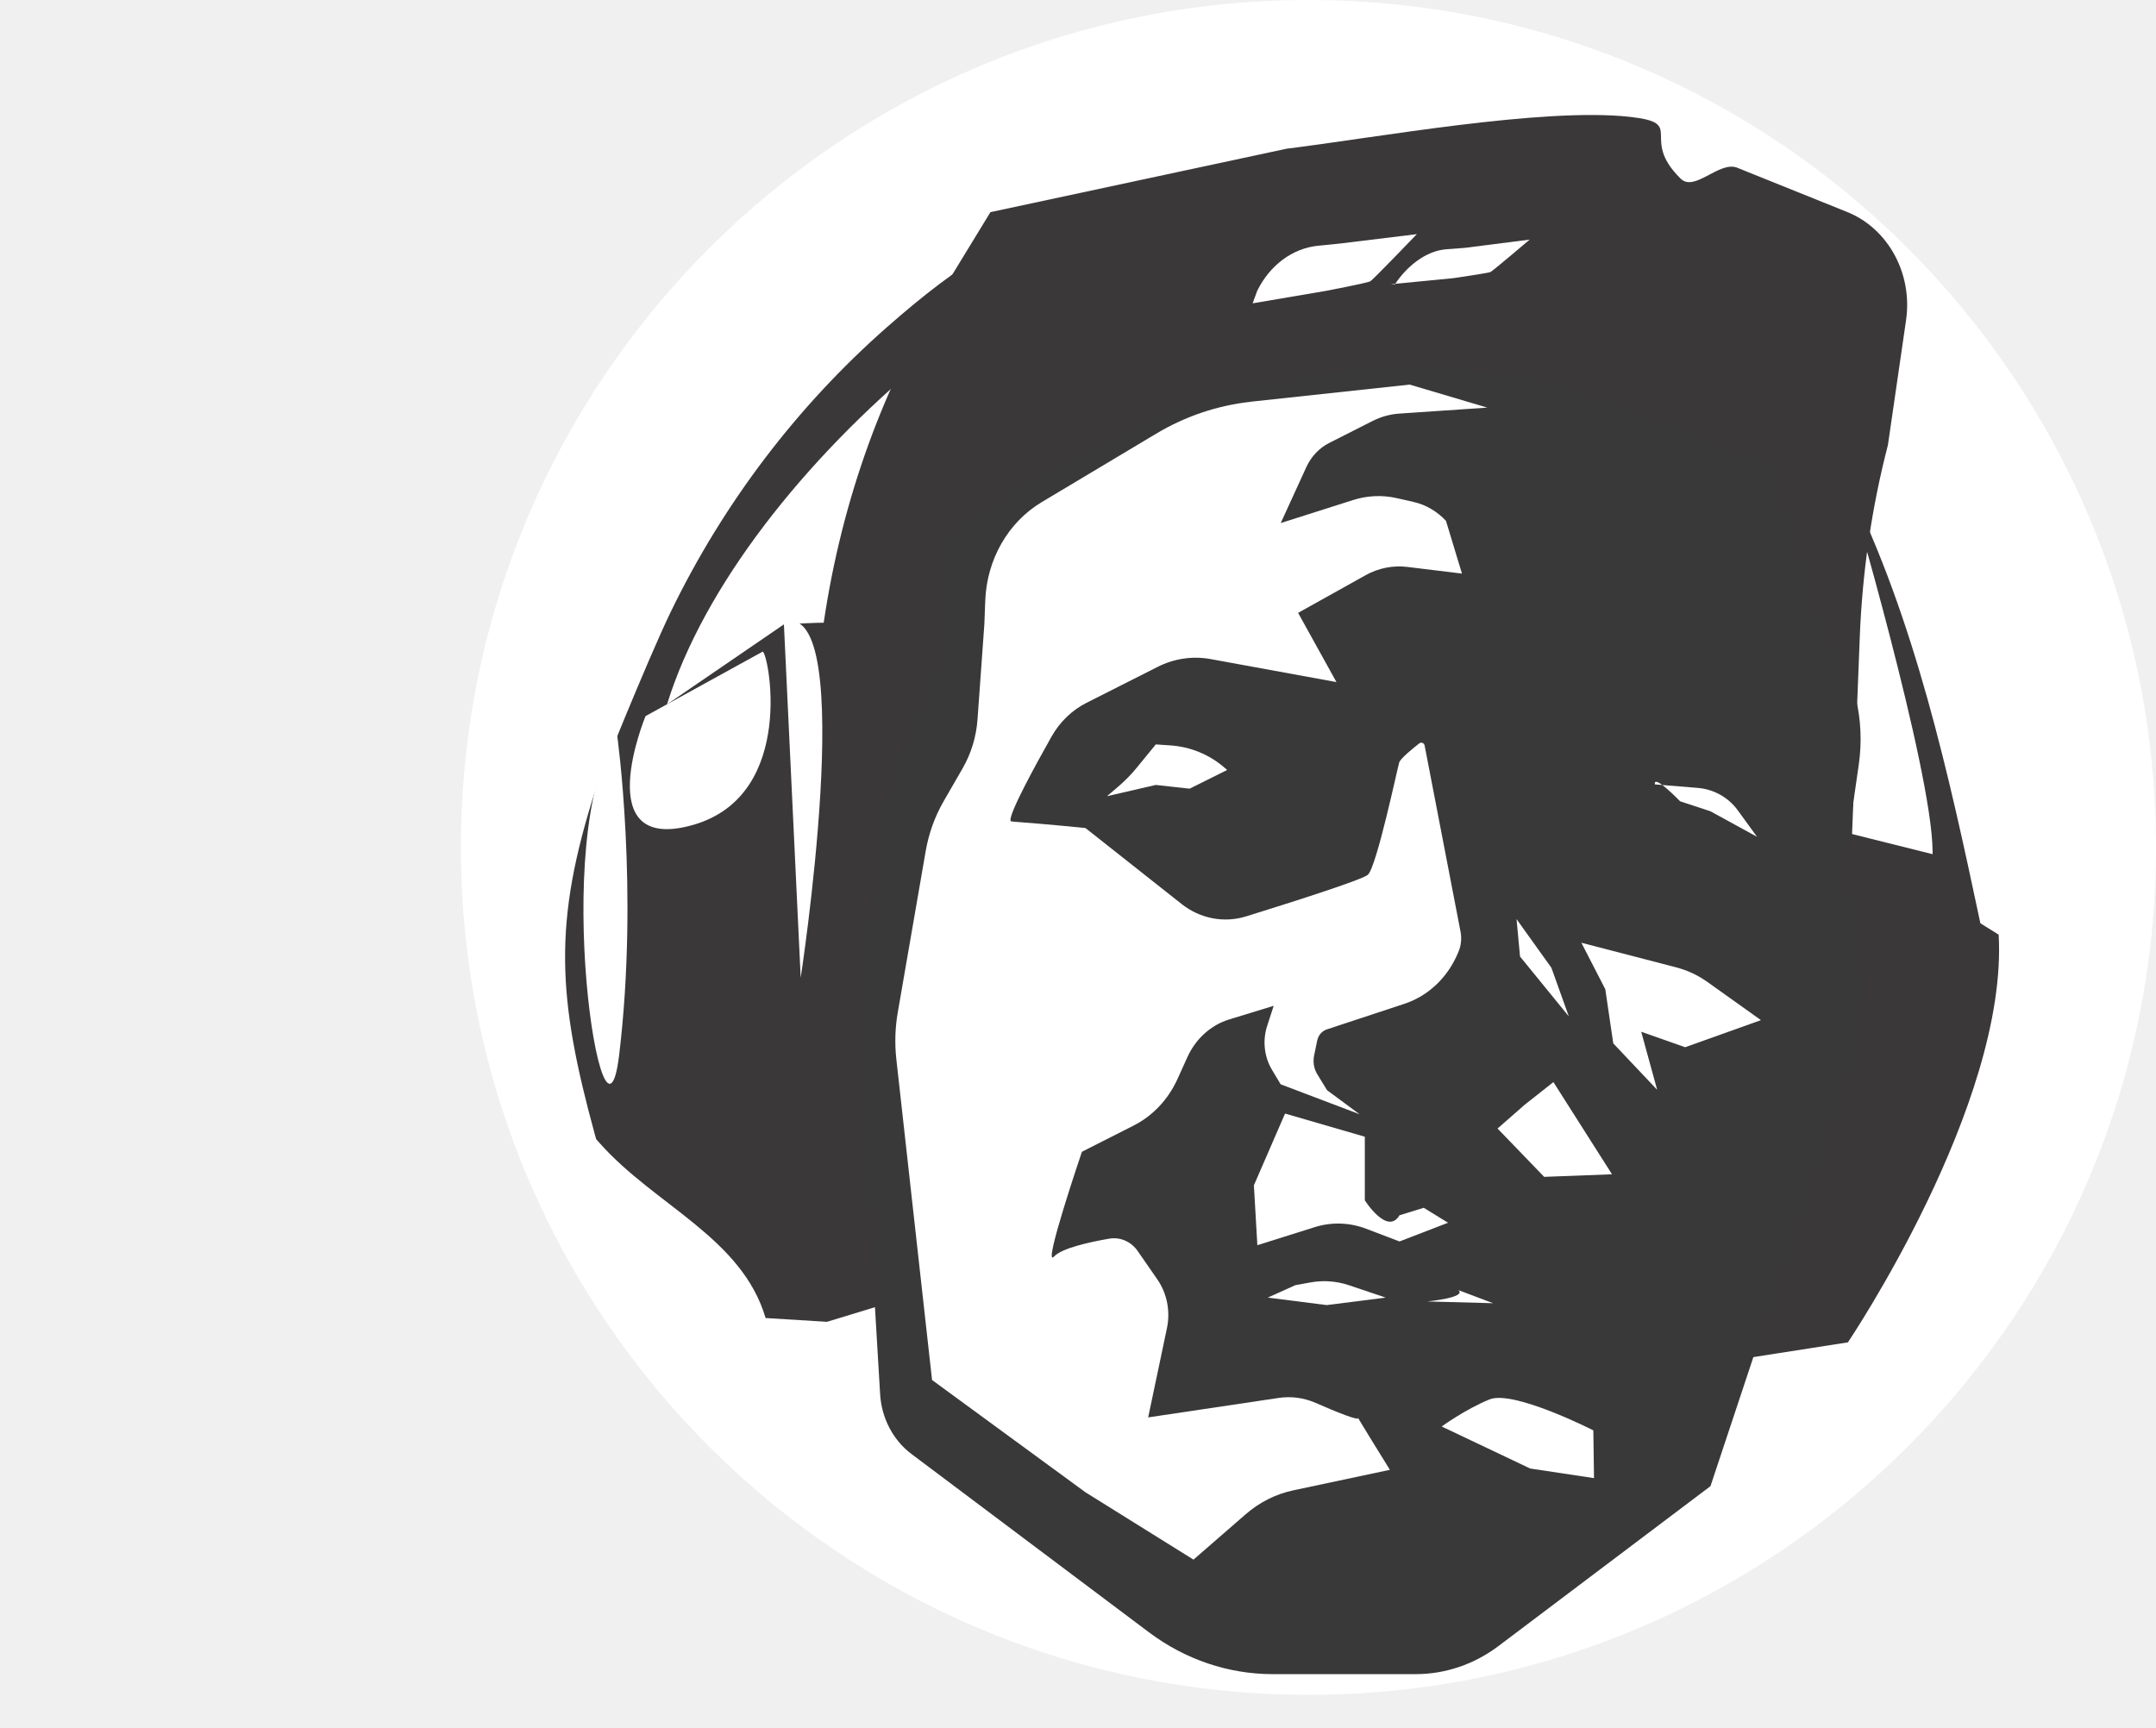
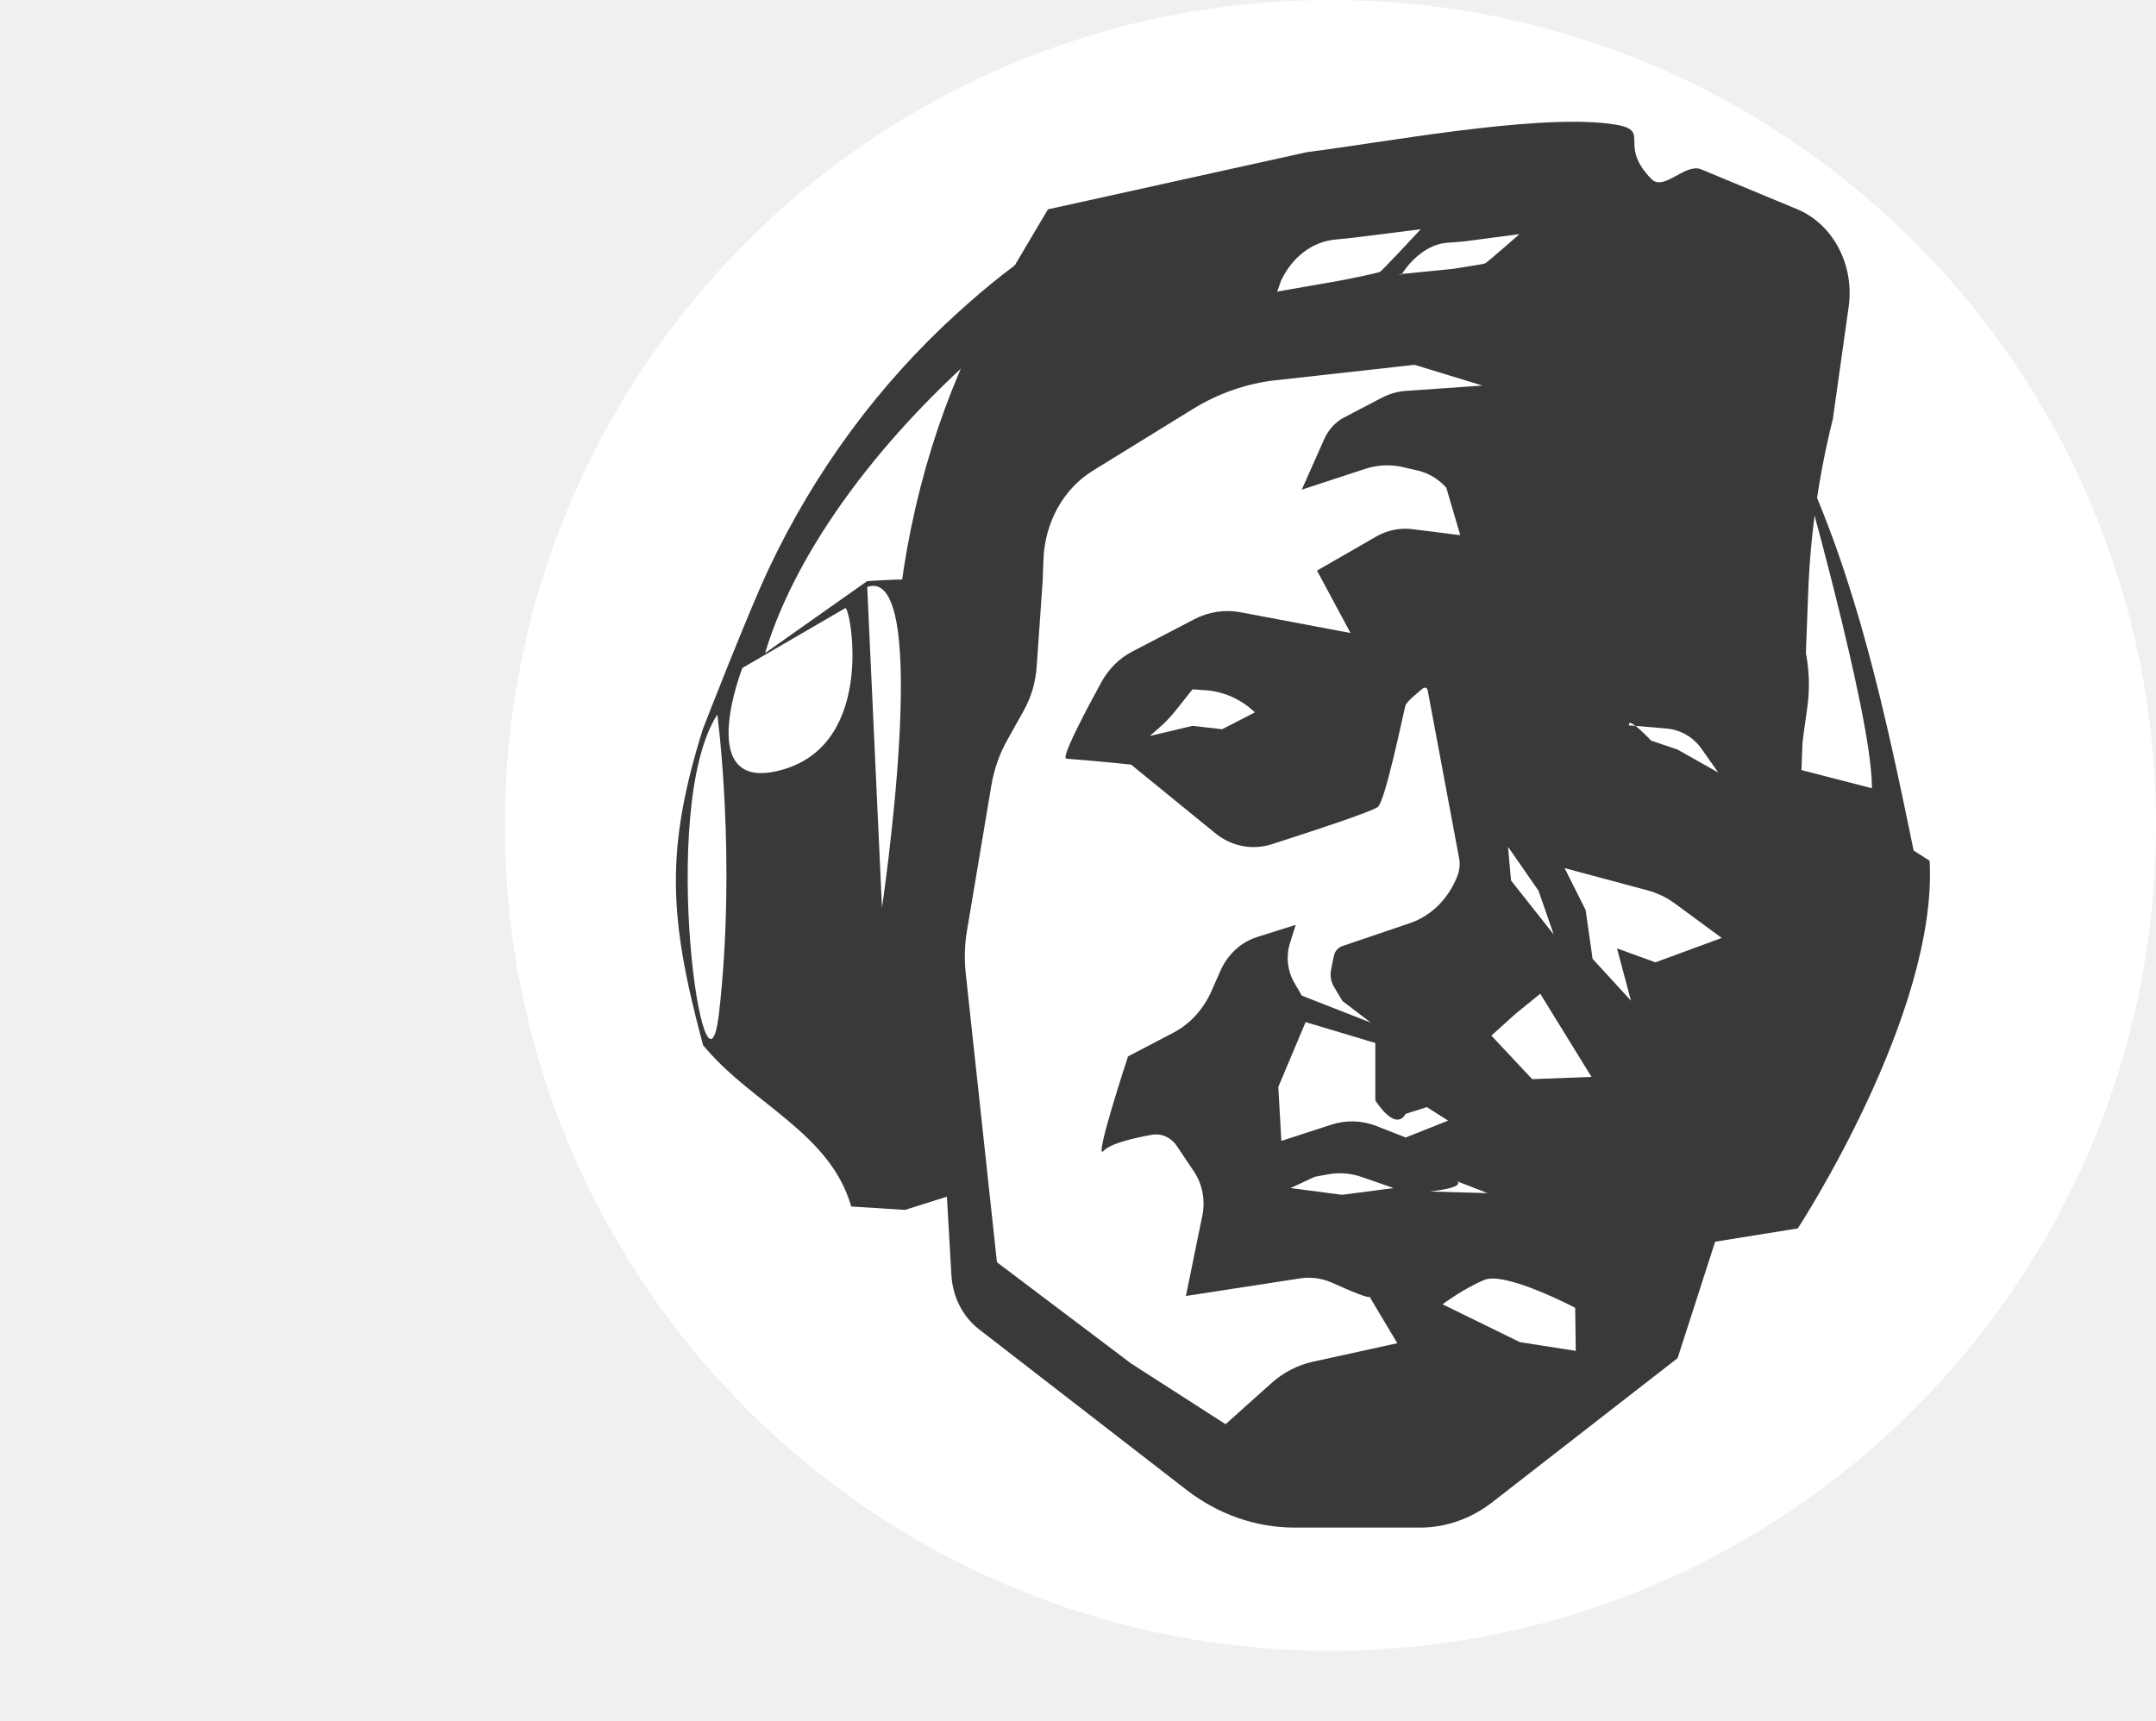
- <svg xmlns="http://www.w3.org/2000/svg" id="Layer_1" data-name="Layer 1" viewBox="0 0 756.8 606.6">
+ <svg xmlns="http://www.w3.org/2000/svg" id="Layer_1" data-name="Layer 1" viewBox="0 0 744.3 594.01">
  <defs>
    <style>
      .cls-1 {
        fill: #fff;
      }

      .cls-2 {
        fill: #383938;
      }

      .cls-3 {
        fill: #3a3839;
      }
    </style>
  </defs>
-   <circle class="cls-1" cx="459.3" cy="297.5" r="297.5" />
-   <path class="cls-3" d="M311.83,457.47s19.01-70.28,10.04-127.43c-3.81-24.31,7.85-64.05-23.05-110.35-1.5-2.25-23.45-.34-23.68-.47l-41,28.06c25.61-82.77,141.31-178.49,225.63-186.31l12.3-1.14h0c-29.03-2.55-56.73,1.87-81.37,9.37-34.01,10.35-54.21,23.53-79.43,45.72-31.49,27.71-57.26,61.64-75.75,99.74-8.23,16.94-26.34,62.18-26.34,62.18-15.23,47.23-13.49,73.53-.38,121.42l.46,1.66,1.28,1.44c19.34,21.8,49.89,33.14,58.2,61.36l21.56,1.33,21.56-6.58Z" />
-   <path class="cls-3" d="M649.27,292.6l29.11,7.28v-1.07c-.24-28.85-29.7-128.76-29.7-128.76,23.54,47.78,35.3,101.38,46.47,154.08l6.42,4c3.38,59.61-52.92,143.13-52.92,143.13l-33.65,5.25s-13.46-32.84-6.12-78.16c4.94-30.49,40.38-105.75,40.38-105.75Z" />
-   <path class="cls-3" d="M286.48,238.12l2.11-15.62c5.85-43.24,20.06-84.11,41.45-119.15l17.62-28.87,104.01-22.28c30.9-3.78,89.71-14.58,120.52-11.17,19.93,2.21,3.06,7.23,17.74,21.68,4.85,4.77,13.24-5.95,19.58-3.94l38.87,15.65c14.42,5.8,23.06,21.68,20.68,38.02l-6.36,43.78c-5.66,21.83-8.98,44.48-9.88,67.38l-3.55,90.69-26.92-133.48h0c-25.36-20.84-54.26-34.22-84.47-39.12l-24.51-3.97c-30.34-4.92-61.12-3.7-91.14,3.61l-27.02,11.82c-24.1,12.27-45.87,30.6-63.92,53.81l-.78,1-1.22,48.26-19.58,55.8-23.25-73.9Z" />
-   <path class="cls-2" d="M622.36,164.36l16.52,55.28,3.17,4.5c8.92,12.64,12.68,28.62,10.42,44.29l-5.03,34.81,5.27,31.54c2.16,12.9,1.13,26.19-2.97,38.54l-49.33,148.43-74.42,56.13c-8.51,6.42-18.65,9.86-29.04,9.86h-50.21c-15.55,0-30.71-5.13-43.45-14.7l-83.35-62.59c-6.45-4.84-10.5-12.58-11-21.01l-6.12-103.11c-1.1-18.52-.62-37.11,1.43-55.53l3.78-33.9c1.13-10.12,3.57-20.01,7.25-29.4l14.02-35.74,1.22-43.15,26.93-17.49c42.41-27.54,90.76-42.01,139.99-41.87h.39c26.49,.07,52.74,5.37,77.54,15.64l46.98,19.45Z" />
-   <path class="cls-1" d="M439.7,106.49l1.59-4.35c4.41-9.03,12.41-14.97,21.38-15.87l7.77-.78,26.9-3.29s-15.37,16.01-16.33,16.56-15.37,3.32-15.37,3.32" />
-   <path class="cls-1" d="M488.27,99.78l1.35,.09c3.73-5.79,10.48-11.78,18.05-12.36l6.56-.5,22.71-2.89s-12.98,11.05-13.79,11.4-12.98,2.13-12.98,2.13" />
-   <path class="cls-1" d="M439.13,141.02l55.7-6,27.24,8.08-30.88,2.1c-3.25,.22-6.43,1.1-9.38,2.59l-15.24,7.72c-3.49,1.77-6.31,4.75-8.01,8.46l-9,19.66,25.43-8.09c4.99-1.59,10.27-1.81,15.36-.65l5.81,1.32c4.32,.98,8.29,3.29,11.41,6.65l5.61,18.51-19.19-2.34c-5.04-.61-10.14,.4-14.64,2.91l-23.69,13.22,13.46,24.3-44.12-8.07c-6.33-1.16-12.83-.21-18.64,2.73l-24.97,12.62c-5.09,2.57-9.35,6.68-12.27,11.84-5.74,10.17-14.83,26.79-14.41,29.49,.1,.65,0,0,26.31,2.63l33.75,26.67c6.52,5.15,14.89,6.75,22.66,4.34,15.58-4.84,40.61-12.79,42.7-14.59,3.06-2.63,10.4-37.44,11.01-39.41,.44-1.43,4.74-4.92,7.07-6.74,.7-.55,1.69-.13,1.87,.79l12.6,65.34c.45,2.34,.21,4.77-.69,6.95l-.17,.4c-3.56,8.64-10.44,15.19-18.85,17.96l-27.22,8.98c-1.71,.56-3,2.07-3.39,3.94l-1.08,5.24c-.47,2.27-.06,4.66,1.13,6.6l3.42,5.57,11.41,8.44-27.7-10.51-3.05-5.1c-2.74-4.58-3.36-10.26-1.69-15.4l2.29-7.06-15.6,4.78c-6.43,1.97-11.77,6.79-14.69,13.24l-3.5,7.72c-3.24,7.15-8.65,12.89-15.35,16.29l-18.17,9.21s-14.07,41.38-9.79,36.78c2.77-2.98,12.72-5.13,19.39-6.27,3.82-.66,7.67,1.02,9.98,4.35l6.89,9.95c3.39,4.91,4.63,11.16,3.37,17.12l-6.59,31.33,45.84-6.84c4.38-.65,8.85-.05,12.95,1.75,6.63,2.9,16.06,6.82,14.86,5.1-1.84-2.63,11.2,18.39,11.2,18.39l-33.93,7.21c-6.12,1.3-11.85,4.18-16.7,8.4l-18.31,15.92-37.93-23.65-53.84-39.41-12.53-112.55c-.61-5.51-.45-11.08,.5-16.53l9.79-56.57c1.08-6.23,3.22-12.19,6.33-17.57l6.65-11.54c2.99-5.19,4.78-11.07,5.22-17.16l2.4-33.43,.32-8.36c.56-14.4,8.05-27.44,19.77-34.46l40.21-24.05c10.26-6.14,21.59-9.95,33.28-11.21Z" />
-   <path class="cls-1" d="M451.09,390.94l27.99,8.13v22.33s7.91,12.48,12.17,5.25l8.52-2.63,8.52,5.25-17.04,6.57-11.7-4.46c-5.85-2.23-12.19-2.42-18.14-.54l-20.05,6.31-1.22-21.02,10.95-25.21Z" />
-   <path class="cls-1" d="M454.74,451.17l5.35-.96c4.49-.8,9.09-.46,13.43,1l12.87,4.34-20.69,2.63-20.69-2.63,9.74-4.39Z" />
-   <path class="cls-1" d="M511.94,452.93c3.04,2.63-10.95,3.97-10.95,3.97l23.12,.62" />
-   <path class="cls-1" d="M388.57,279.52l3.89-3.31c2.39-2.03,4.59-4.27,6.57-6.7l6.68-8.17,5.22,.36c6.89,.47,13.43,3.15,18.68,7.62l1.16,.99-13.19,6.57-11.87-1.31" />
-   <polyline class="cls-1" points="533.56 335.81 532.34 322.68 544.57 339.75 550.69 356.83" />
-   <path class="cls-1" d="M580.91,275.39c-.66-3.94,8.84,5.92,8.84,5.92l10.62,3.49,16.38,8.97-6.76-9.3c-3.29-4.52-8.42-7.4-14.03-7.86l-15.05-1.23Z" />
-   <path class="cls-1" d="M563.49,347.28l2.8,19.02,15.41,16.3-5.6-20.38,15.41,5.43,26.62-9.51-18.82-13.42c-3.3-2.35-7.02-4.09-10.98-5.12l-33.24-8.63" />
-   <path class="cls-1" d="M506.06,500.8s8.4-6.11,16.81-9.51c8.4-3.4,36.42,10.87,36.42,10.87l.24,16.77-22.41-3.38" />
-   <polyline class="cls-1" points="535.24 387.81 545.28 379.89 565.85 412.26 542.03 413.16 525.67 396.19" />
-   <path class="cls-1" d="M275.13,218.38l5.93,124.85c-.48,3.17,20.84-133.69-5.93-124.85Z" />
-   <path class="cls-1" d="M226.6,251.4s-20.18,48.73,16.7,38.2c36.87-10.54,26.2-61.72,24.35-60.8" />
-   <path class="cls-1" d="M216.62,258.01s7.68,54.39,.72,112.34c-5.52,45.97-24.82-77.26-.72-112.34Z" />
+   <circle class="cls-1" cx="459.3" cy="285" r="285" />
+   <path class="cls-3" d="M330.94,411.93s16.35-62.33,8.64-113.01c-3.28-21.56,6.75-56.8-19.83-97.86-1.29-1.99-20.17-.3-20.37-.42l-35.26,24.88c22.02-73.4,121.54-158.29,194.06-165.22l10.58-1.01h0c-24.97-2.26-48.79,1.65-69.99,8.31-29.25,9.18-46.63,20.87-68.32,40.55-27.09,24.57-49.25,54.67-65.15,88.45-7.08,15.03-22.66,55.14-22.66,55.14-13.1,41.88-11.6,65.21-.32,107.68l.39,1.48,1.1,1.28c16.63,19.33,42.91,29.39,50.05,54.41l18.54,1.18,18.54-5.84Z" />
+   <path class="cls-3" d="M621.17,265.72l25.04,6.45v-.95c-.21-25.58-25.55-114.18-25.55-114.18,20.25,42.37,30.36,89.91,39.97,136.64l5.52,3.55c2.9,52.87-45.51,126.93-45.51,126.93l-28.94,4.66s-11.58-29.13-5.26-69.32c4.25-27.04,34.73-93.78,34.73-93.78Z" />
+   <path class="cls-3" d="M309.14,217.4l1.82-13.85c5.03-38.35,17.26-74.59,35.65-105.66l15.16-25.6,89.45-19.76c26.58-3.35,77.16-12.93,103.66-9.9,17.14,1.96,2.63,6.41,15.26,19.22,4.17,4.23,11.39-5.27,16.84-3.5l33.43,13.88c12.4,5.15,19.83,19.23,17.79,33.71l-5.47,38.82c-4.87,19.36-7.73,39.45-8.5,59.75l-3.05,80.43-23.15-118.37h0c-21.81-18.48-46.66-30.35-72.65-34.69l-21.08-3.52c-26.09-4.36-52.57-3.28-78.38,3.21l-23.24,10.48c-20.73,10.88-39.45,27.13-54.97,47.72l-.67,.89-1.05,42.8-16.84,49.49-20-65.54Z" />
+   <path class="cls-2" d="M598.02,152l14.21,49.03,2.73,3.99c7.67,11.21,10.91,25.38,8.96,39.28l-4.32,30.87,4.54,27.97c1.86,11.44,.97,23.23-2.56,34.18l-42.43,131.63-64.01,49.78c-7.32,5.69-16.04,8.74-24.98,8.74h-43.19c-13.37,0-26.42-4.55-37.37-13.03l-71.69-55.5c-5.55-4.3-9.03-11.15-9.46-18.63l-5.26-91.44c-.95-16.42-.53-32.91,1.23-49.25l3.25-30.06c.97-8.97,3.07-17.75,6.24-26.08l12.06-31.69,1.05-38.26,23.16-15.51c36.48-24.43,78.06-37.25,120.4-37.13h.33c22.78,.07,45.36,4.76,66.69,13.87l40.41,17.25Z" />
+   <path class="cls-1" d="M440.92,100.68l1.37-3.86c3.79-8.01,10.68-13.28,18.39-14.07l6.68-.69,23.13-2.91s-13.22,14.2-14.04,14.69-13.22,2.94-13.22,2.94" />
+   <path class="cls-1" d="M482.7,94.72l1.16,.08c3.2-5.14,9.02-10.45,15.53-10.96l5.64-.44,19.53-2.56s-11.16,9.8-11.86,10.11-11.16,1.89-11.16,1.89" />
+   <path class="cls-1" d="M440.43,131.29l47.9-5.32,23.43,7.16-26.56,1.86c-2.79,.2-5.53,.98-8.06,2.3l-13.11,6.85c-3,1.57-5.43,4.21-6.89,7.51l-7.74,17.43,21.87-7.18c4.29-1.41,8.83-1.61,13.21-.58l5,1.17c3.72,.87,7.13,2.92,9.81,5.9l4.83,16.41-16.5-2.08c-4.33-.55-8.72,.35-12.59,2.58l-20.37,11.73,11.58,21.55-37.95-7.16c-5.44-1.03-11.04-.18-16.03,2.42l-21.48,11.19c-4.37,2.28-8.04,5.93-10.55,10.5-4.94,9.02-12.76,23.76-12.39,26.15,.09,.57,0,0,22.63,2.33l29.03,23.66c5.6,4.57,12.8,5.99,19.49,3.85,13.4-4.29,34.92-11.34,36.72-12.94,2.63-2.33,8.95-33.2,9.47-34.95,.38-1.27,4.07-4.36,6.08-5.98,.6-.49,1.45-.11,1.61,.7l10.84,57.94c.39,2.07,.18,4.23-.59,6.16l-.14,.36c-3.06,7.66-8.98,13.47-16.21,15.93l-23.41,7.96c-1.47,.5-2.58,1.83-2.91,3.49l-.93,4.65c-.4,2.02-.05,4.13,.97,5.85l2.94,4.94,9.81,7.48-23.83-9.32-2.62-4.53c-2.35-4.06-2.89-9.1-1.45-13.66l1.97-6.26-13.41,4.24c-5.53,1.75-10.12,6.02-12.64,11.74l-3.01,6.84c-2.78,6.34-7.44,11.43-13.2,14.44l-15.63,8.17s-12.1,36.7-8.42,32.62c2.38-2.64,10.94-4.55,16.68-5.56,3.29-.58,6.59,.9,8.58,3.86l5.92,8.83c2.92,4.35,3.98,9.9,2.9,15.18l-5.67,27.79,39.43-6.07c3.77-.58,7.61-.04,11.14,1.55,5.7,2.57,13.82,6.05,12.78,4.52-1.58-2.33,9.63,16.31,9.63,16.31l-29.18,6.4c-5.26,1.15-10.19,3.71-14.36,7.45l-15.75,14.12-32.62-20.97-46.31-34.95-10.78-99.81c-.53-4.88-.38-9.83,.43-14.66l8.42-50.17c.93-5.52,2.77-10.81,5.44-15.58l5.72-10.23c2.57-4.6,4.11-9.82,4.49-15.22l2.06-29.65,.28-7.41c.48-12.77,6.92-24.34,17-30.56l34.58-21.33c8.83-5.44,18.57-8.83,28.62-9.94Z" />
+   <path class="cls-1" d="M450.72,352.93l24.07,7.21v19.81s6.8,11.07,10.47,4.66l7.33-2.33,7.33,4.66-14.65,5.83-10.06-3.95c-5.03-1.98-10.49-2.14-15.61-.48l-17.25,5.6-1.05-18.64,9.42-22.36Z" />
+   <path class="cls-1" d="M453.86,406.34l4.6-.85c3.86-.71,7.81-.41,11.55,.89l11.07,3.85-17.79,2.33-17.79-2.33,8.37-3.89Z" />
+   <path class="cls-1" d="M503.05,407.9c2.62,2.33-9.42,3.52-9.42,3.52l19.89,.55" />
+   <path class="cls-1" d="M396.95,254.12l3.34-2.93c2.05-1.8,3.94-3.79,5.65-5.94l5.75-7.24,4.49,.32c5.92,.42,11.55,2.79,16.06,6.76l1,.88-11.34,5.83-10.21-1.17" />
+   <polyline class="cls-1" points="521.65 304.04 520.6 292.39 531.12 307.54 536.38 322.68" />
+   <path class="cls-1" d="M562.38,250.46c-.57-3.5,7.6,5.25,7.6,5.25l9.13,3.1,14.09,7.96-5.82-8.25c-2.83-4.01-7.24-6.56-12.07-6.97l-12.94-1.09Z" />
+   <path class="cls-1" d="M547.39,314.21l2.41,16.87,13.25,14.46-4.82-18.07,13.25,4.82,22.89-8.43-16.19-11.9c-2.84-2.09-6.04-3.63-9.45-4.54l-28.59-7.66" />
+   <path class="cls-1" d="M498,450.36s7.23-5.42,14.46-8.43c7.23-3.01,31.33,9.64,31.33,9.64l.2,14.87-19.28-3" />
+   <polyline class="cls-1" points="523.09 350.15 531.73 343.13 549.42 371.84 528.94 372.63 514.86 357.59" />
+   <path class="cls-1" d="M299.38,202.65l5.1,110.71c-.42,2.81,17.93-118.56-5.1-110.71Z" />
+   <path class="cls-1" d="M256.29,230.64s-17.47,44.58,14.46,34.94,22.68-56.46,21.08-55.61" />
+   <path class="cls-1" d="M247.64,246.74s6.65,49.75,.62,102.76c-4.78,42.05-21.49-70.67-.62-102.76Z" />
</svg>
